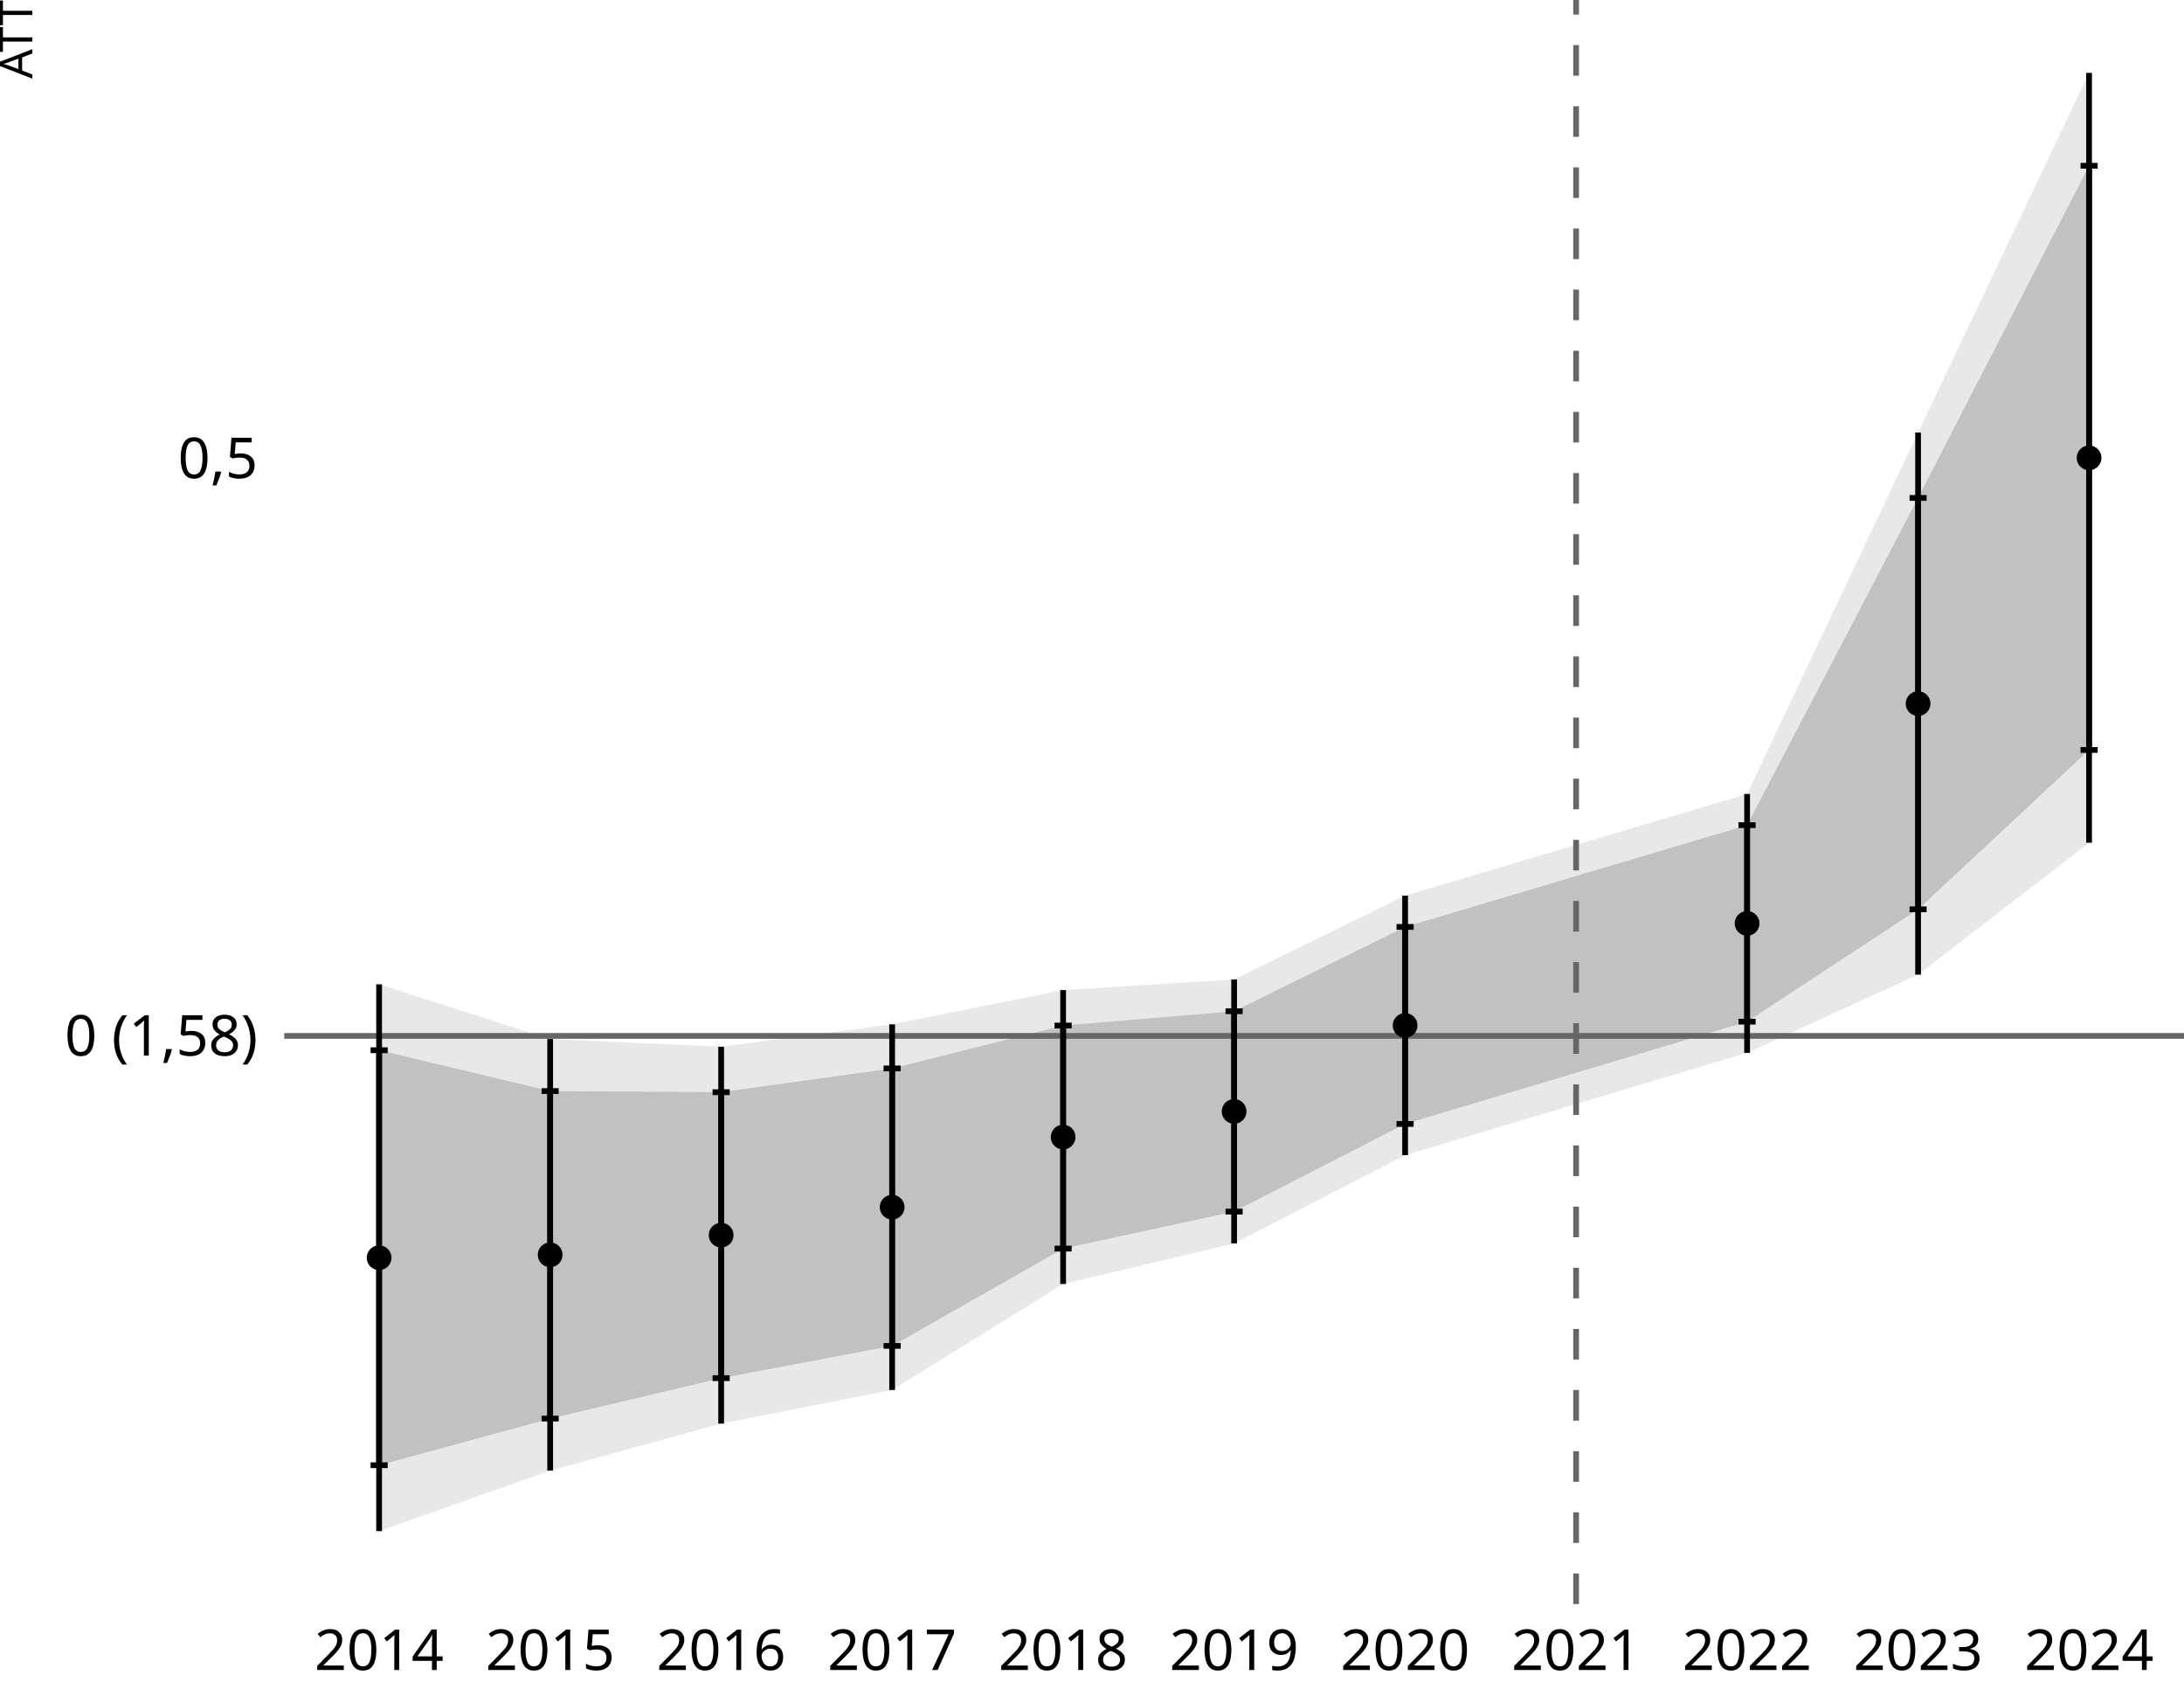
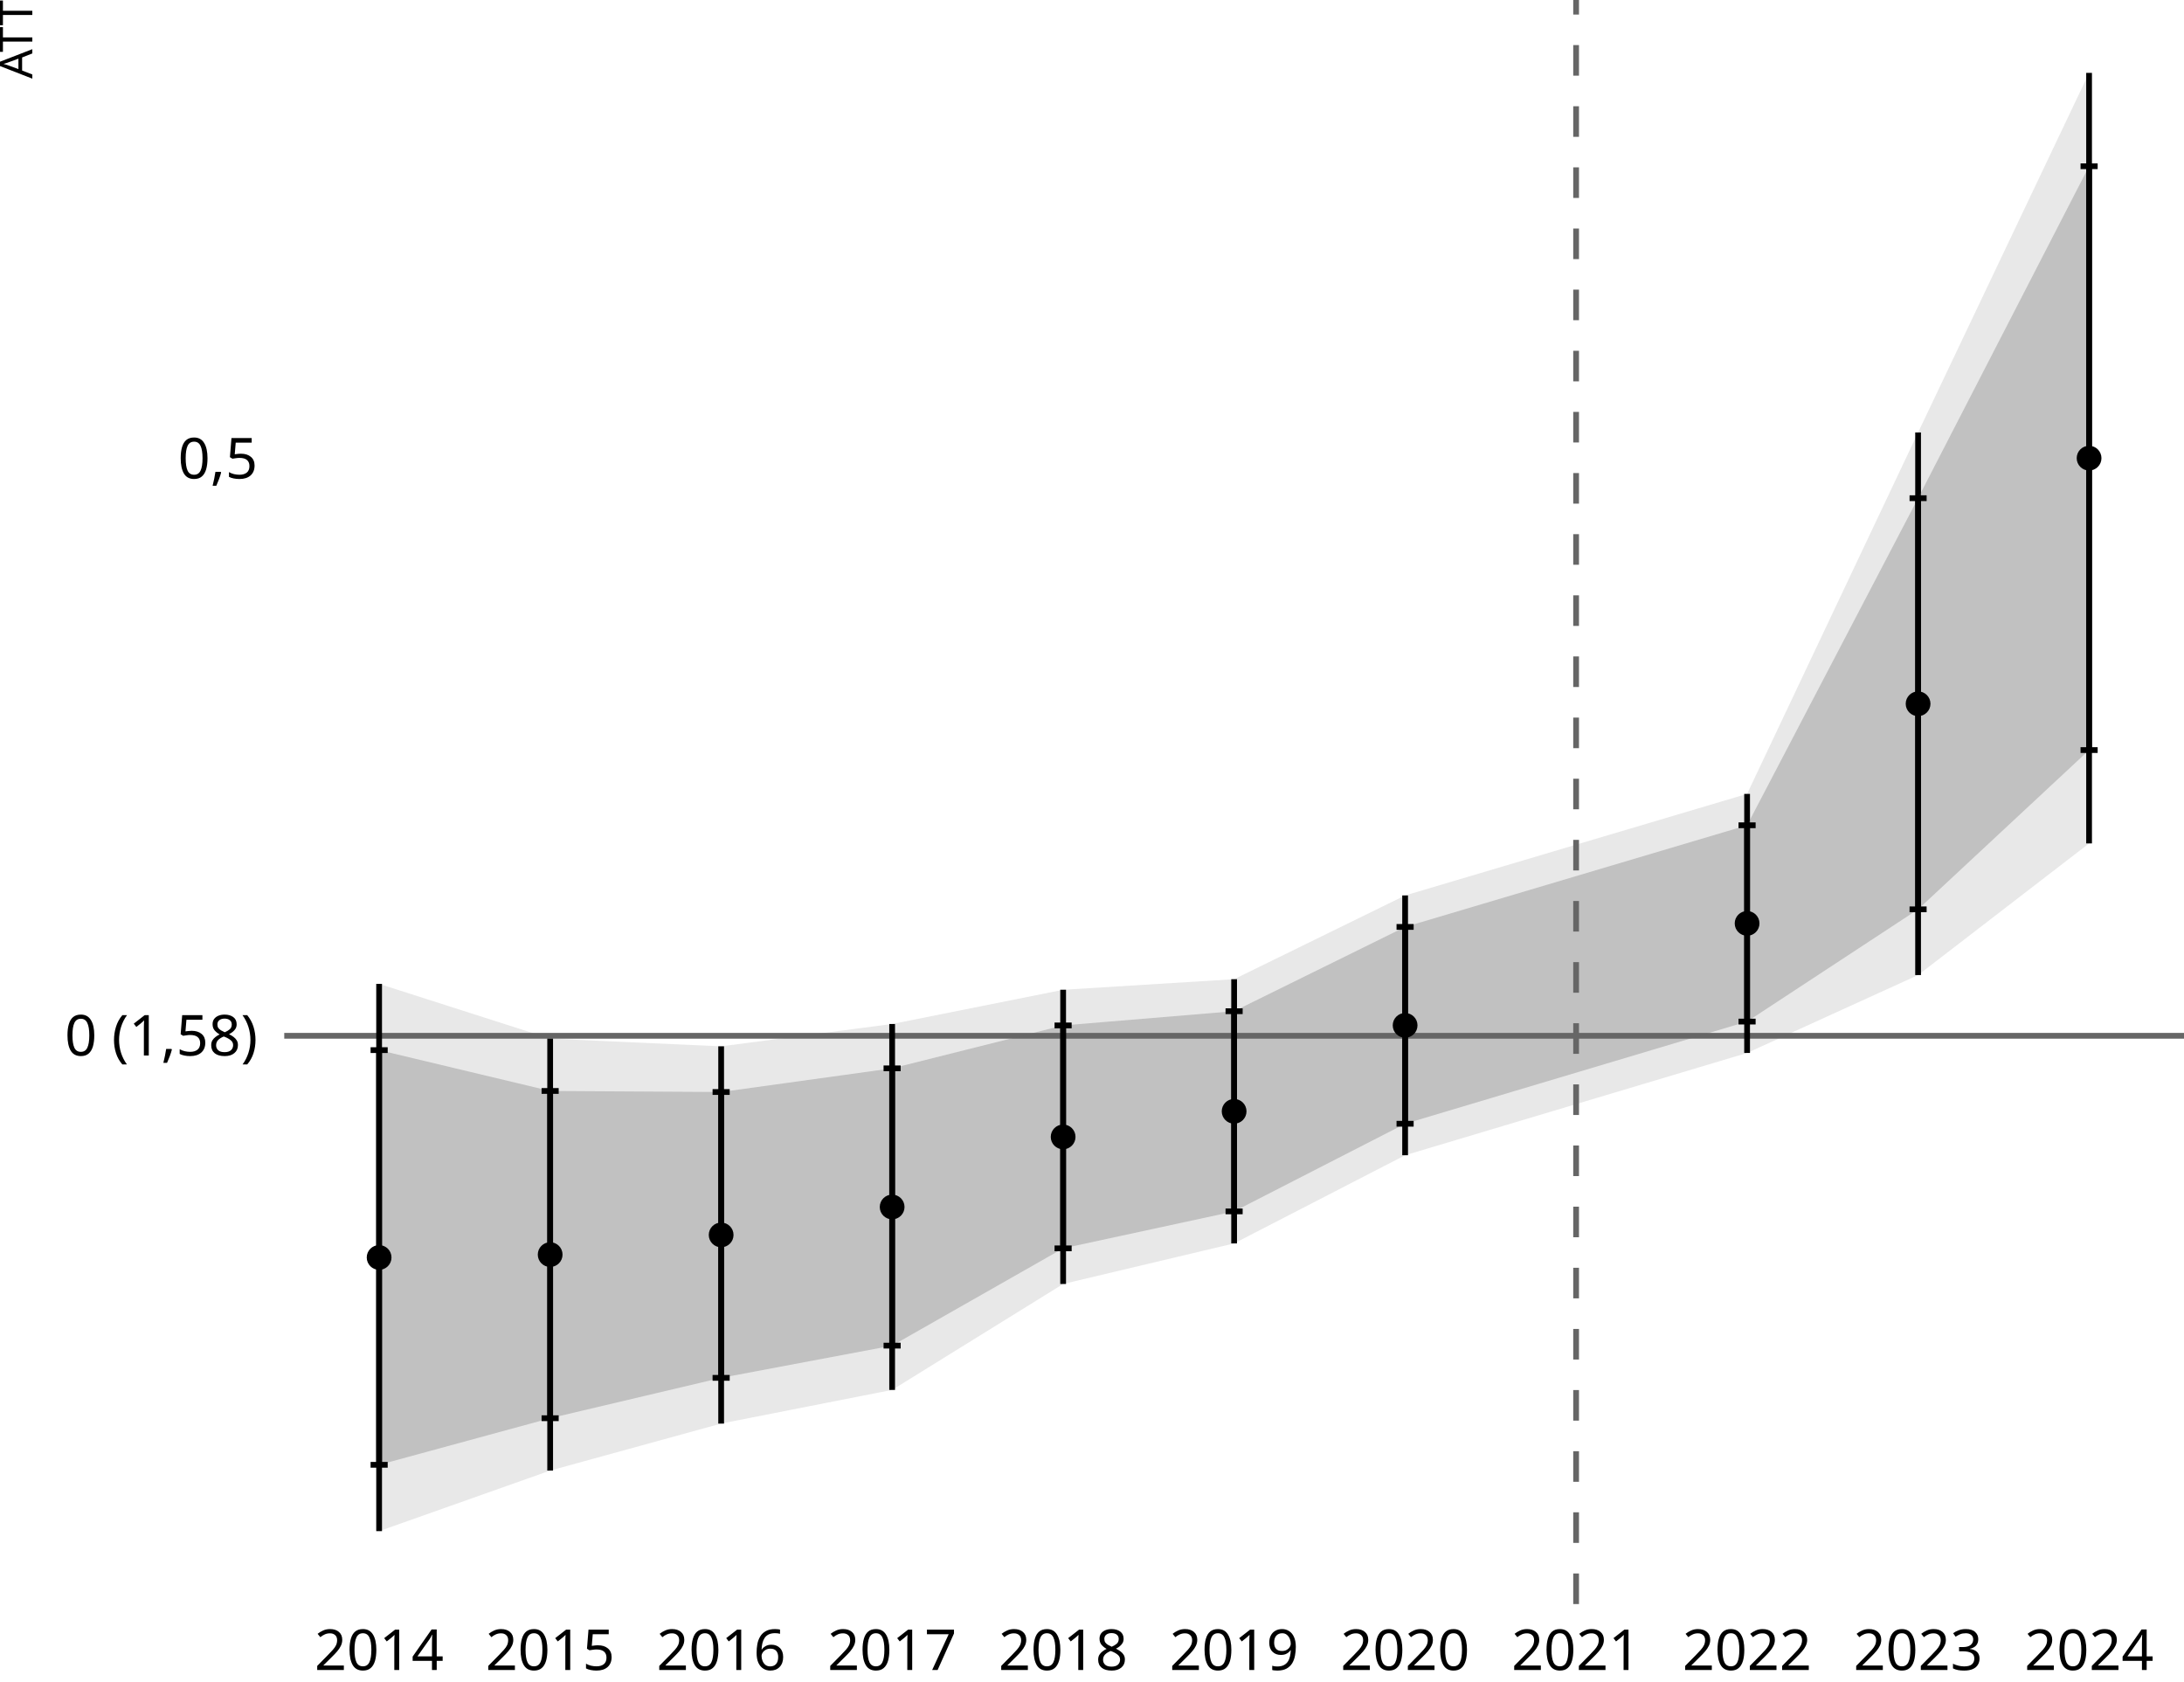
<svg xmlns="http://www.w3.org/2000/svg" width="425.20pt" height="327.40pt" viewBox="0 0 425.20 327.40">
  <g class="svglite">
    <defs>
      <style type="text/css">
    .svglite line, .svglite polyline, .svglite polygon, .svglite path, .svglite rect, .svglite circle {
      fill: none;
      stroke: #000000;
      stroke-linecap: round;
      stroke-linejoin: round;
      stroke-miterlimit: 10.00;
    }
    .svglite text {
      white-space: pre;
    }
    .svglite g.glyphgroup path {
      fill: inherit;
      stroke: none;
    }
  </style>
    </defs>
    <rect width="100%" height="100%" style="stroke: none; fill: #FFFFFF;" />
    <defs>
      <clipPath id="cpMC4wMHw0MjUuMjB8MC4wMHwzMjcuNDA=">
        <rect x="0.00" y="0.00" width="425.20" height="327.40" />
      </clipPath>
    </defs>
    <g clip-path="url(#cpMC4wMHw0MjUuMjB8MC4wMHwzMjcuNDA=)">
      <rect x="0" y="0.00" width="425.20" height="327.40" style="stroke-width: 1.12; stroke: none; fill: #FFFFFF;" />
    </g>
    <defs>
      <clipPath id="cpNTUuMzR8NDI1LjIwfDAuMDB8MzEyLjIz">
        <rect x="55.34" y="0.00" width="369.86" height="312.23" />
      </clipPath>
    </defs>
    <g clip-path="url(#cpNTUuMzR8NDI1LjIwfDAuMDB8MzEyLjIz)">
-       <line x1="55.34" y1="201.64" x2="425.20" y2="201.64" style="stroke-width: 1.12; stroke: #666666; stroke-linecap: butt;" />
+       <line x1="55.34" y1="201.62" x2="425.20" y2="201.62" style="stroke-width: 1.12; stroke: #666666; stroke-linecap: butt;" />
      <line x1="306.85" y1="312.23" x2="306.85" y2="0.00" style="stroke-width: 1.12; stroke: #666666; stroke-dasharray: 5.95,5.95; stroke-linecap: butt;" />
-       <polygon points="73.81,191.60 107.11,202.25 140.40,203.74 173.69,199.39 206.98,192.72 240.27,190.65 273.56,174.34 340.14,154.55 373.43,84.19 406.72,14.19 406.72,164.04 373.43,189.72 340.14,204.93 273.56,224.86 240.27,242.04 206.98,249.93 173.69,270.56 140.40,277.11 107.11,286.26 73.81,298.04 " style="stroke-width: 0.00; stroke: none; stroke-linecap: butt; fill: #666666; fill-opacity: 0.15;" />
-       <polyline points="73.81,191.60 107.11,202.25 140.40,203.74 173.69,199.39 206.98,192.72 240.27,190.65 273.56,174.34 340.14,154.55 373.43,84.19 406.72,14.19 " style="stroke-width: 1.12; stroke: none; stroke-linecap: butt;" />
-       <polyline points="406.72,164.04 373.43,189.72 340.14,204.93 273.56,224.86 240.27,242.04 206.98,249.93 173.69,270.56 140.40,277.11 107.11,286.26 73.81,298.04 " style="stroke-width: 1.12; stroke: none; stroke-linecap: butt;" />
-       <polyline points="73.81,191.60 73.81,191.60 " style="stroke-width: 1.12; stroke-linecap: butt;" />
-       <polyline points="73.81,191.60 73.81,298.04 " style="stroke-width: 1.12; stroke-linecap: butt;" />
+       <polygon points="73.81,191.51 107.11,202.17 140.40,203.67 173.69,199.32 206.98,192.66 240.27,190.60 273.56,174.30 340.14,154.53 373.43,84.18 406.72,14.19 406.72,164.17 373.43,189.80 340.14,204.96 273.56,224.87 240.27,242.03 206.98,249.93 173.69,270.55 140.40,277.10 107.11,286.25 73.81,298.04 " style="stroke-width: 0.00; stroke: none; stroke-linecap: butt; fill: #666666; fill-opacity: 0.15;" />
+       <polyline points="73.81,191.51 107.11,202.17 140.40,203.67 173.69,199.32 206.98,192.66 240.27,190.60 273.56,174.30 340.14,154.53 373.43,84.18 406.72,14.19 " style="stroke-width: 1.12; stroke: none; stroke-linecap: butt;" />
+       <polyline points="406.72,164.17 373.43,189.80 340.14,204.96 273.56,224.87 240.27,242.03 206.98,249.93 173.69,270.55 140.40,277.10 107.11,286.25 73.81,298.04 " style="stroke-width: 1.12; stroke: none; stroke-linecap: butt;" />
+       <polyline points="73.81,191.51 73.81,191.51 " style="stroke-width: 1.12; stroke-linecap: butt;" />
+       <polyline points="73.81,191.51 73.81,298.04 " style="stroke-width: 1.12; stroke-linecap: butt;" />
      <polyline points="73.81,298.04 73.81,298.04 " style="stroke-width: 1.12; stroke-linecap: butt;" />
-       <polyline points="107.11,202.25 107.11,202.25 " style="stroke-width: 1.12; stroke-linecap: butt;" />
-       <polyline points="107.11,202.25 107.11,286.26 " style="stroke-width: 1.12; stroke-linecap: butt;" />
-       <polyline points="107.11,286.26 107.11,286.26 " style="stroke-width: 1.12; stroke-linecap: butt;" />
-       <polyline points="140.40,203.74 140.40,203.74 " style="stroke-width: 1.12; stroke-linecap: butt;" />
-       <polyline points="140.40,203.74 140.40,277.11 " style="stroke-width: 1.12; stroke-linecap: butt;" />
-       <polyline points="140.40,277.11 140.40,277.11 " style="stroke-width: 1.12; stroke-linecap: butt;" />
-       <polyline points="173.69,199.39 173.69,199.39 " style="stroke-width: 1.12; stroke-linecap: butt;" />
-       <polyline points="173.69,199.39 173.69,270.56 " style="stroke-width: 1.12; stroke-linecap: butt;" />
-       <polyline points="173.69,270.56 173.69,270.56 " style="stroke-width: 1.12; stroke-linecap: butt;" />
-       <polyline points="206.98,192.72 206.98,192.72 " style="stroke-width: 1.12; stroke-linecap: butt;" />
-       <polyline points="206.98,192.72 206.98,249.93 " style="stroke-width: 1.12; stroke-linecap: butt;" />
+       <polyline points="107.11,202.17 107.11,202.17 " style="stroke-width: 1.12; stroke-linecap: butt;" />
+       <polyline points="107.11,202.17 107.11,286.25 " style="stroke-width: 1.12; stroke-linecap: butt;" />
+       <polyline points="107.11,286.25 107.11,286.25 " style="stroke-width: 1.12; stroke-linecap: butt;" />
+       <polyline points="140.40,203.67 140.40,203.67 " style="stroke-width: 1.12; stroke-linecap: butt;" />
+       <polyline points="140.40,203.67 140.40,277.10 " style="stroke-width: 1.12; stroke-linecap: butt;" />
+       <polyline points="140.40,277.10 140.40,277.10 " style="stroke-width: 1.12; stroke-linecap: butt;" />
+       <polyline points="173.69,199.32 173.69,199.32 " style="stroke-width: 1.12; stroke-linecap: butt;" />
+       <polyline points="173.69,199.32 173.69,270.55 " style="stroke-width: 1.12; stroke-linecap: butt;" />
+       <polyline points="173.69,270.55 173.69,270.55 " style="stroke-width: 1.12; stroke-linecap: butt;" />
+       <polyline points="206.98,192.66 206.98,192.66 " style="stroke-width: 1.12; stroke-linecap: butt;" />
+       <polyline points="206.98,192.66 206.98,249.93 " style="stroke-width: 1.12; stroke-linecap: butt;" />
      <polyline points="206.98,249.93 206.98,249.93 " style="stroke-width: 1.12; stroke-linecap: butt;" />
-       <polyline points="240.27,190.65 240.27,190.65 " style="stroke-width: 1.12; stroke-linecap: butt;" />
-       <polyline points="240.27,190.65 240.27,242.04 " style="stroke-width: 1.12; stroke-linecap: butt;" />
-       <polyline points="240.27,242.04 240.27,242.04 " style="stroke-width: 1.12; stroke-linecap: butt;" />
-       <polyline points="273.56,174.34 273.56,174.34 " style="stroke-width: 1.12; stroke-linecap: butt;" />
-       <polyline points="273.56,174.34 273.56,224.86 " style="stroke-width: 1.12; stroke-linecap: butt;" />
-       <polyline points="273.56,224.86 273.56,224.86 " style="stroke-width: 1.12; stroke-linecap: butt;" />
-       <polyline points="340.14,154.55 340.14,154.55 " style="stroke-width: 1.12; stroke-linecap: butt;" />
-       <polyline points="340.14,154.55 340.14,204.93 " style="stroke-width: 1.12; stroke-linecap: butt;" />
-       <polyline points="340.14,204.93 340.14,204.93 " style="stroke-width: 1.12; stroke-linecap: butt;" />
-       <polyline points="373.43,84.19 373.43,84.19 " style="stroke-width: 1.12; stroke-linecap: butt;" />
-       <polyline points="373.43,84.19 373.43,189.72 " style="stroke-width: 1.12; stroke-linecap: butt;" />
-       <polyline points="373.43,189.72 373.43,189.72 " style="stroke-width: 1.12; stroke-linecap: butt;" />
+       <polyline points="240.27,190.60 240.27,190.60 " style="stroke-width: 1.12; stroke-linecap: butt;" />
+       <polyline points="240.27,190.60 240.27,242.03 " style="stroke-width: 1.12; stroke-linecap: butt;" />
+       <polyline points="240.27,242.03 240.27,242.03 " style="stroke-width: 1.12; stroke-linecap: butt;" />
+       <polyline points="273.56,174.30 273.56,174.30 " style="stroke-width: 1.12; stroke-linecap: butt;" />
+       <polyline points="273.56,174.30 273.56,224.87 " style="stroke-width: 1.12; stroke-linecap: butt;" />
+       <polyline points="273.56,224.87 273.56,224.87 " style="stroke-width: 1.12; stroke-linecap: butt;" />
+       <polyline points="340.14,154.53 340.14,154.53 " style="stroke-width: 1.12; stroke-linecap: butt;" />
+       <polyline points="340.14,154.53 340.14,204.96 " style="stroke-width: 1.12; stroke-linecap: butt;" />
+       <polyline points="340.14,204.96 340.14,204.96 " style="stroke-width: 1.12; stroke-linecap: butt;" />
+       <polyline points="373.43,84.18 373.43,84.18 " style="stroke-width: 1.12; stroke-linecap: butt;" />
+       <polyline points="373.43,84.18 373.43,189.80 " style="stroke-width: 1.12; stroke-linecap: butt;" />
+       <polyline points="373.43,189.80 373.43,189.80 " style="stroke-width: 1.12; stroke-linecap: butt;" />
      <polyline points="406.72,14.19 406.72,14.19 " style="stroke-width: 1.12; stroke-linecap: butt;" />
-       <polyline points="406.72,14.19 406.72,164.04 " style="stroke-width: 1.12; stroke-linecap: butt;" />
-       <polyline points="406.72,164.04 406.72,164.04 " style="stroke-width: 1.12; stroke-linecap: butt;" />
-       <polygon points="73.81,204.43 107.11,212.38 140.40,212.59 173.69,207.97 206.98,199.62 240.27,196.84 273.56,180.43 340.14,160.62 373.43,96.92 406.72,32.26 406.72,145.98 373.43,177.00 340.14,198.86 273.56,218.77 240.27,235.84 206.98,243.04 173.69,261.98 140.40,268.26 107.11,276.13 73.81,285.21 " style="stroke-width: 0.00; stroke: none; stroke-linecap: butt; fill: #666666; fill-opacity: 0.30;" />
-       <polyline points="73.81,204.43 107.11,212.38 140.40,212.59 173.69,207.97 206.98,199.62 240.27,196.84 273.56,180.43 340.14,160.62 373.43,96.92 406.72,32.26 " style="stroke-width: 1.12; stroke: none; stroke-linecap: butt;" />
-       <polyline points="406.72,145.98 373.43,177.00 340.14,198.86 273.56,218.77 240.27,235.84 206.98,243.04 173.69,261.98 140.40,268.26 107.11,276.13 73.81,285.21 " style="stroke-width: 1.12; stroke: none; stroke-linecap: butt;" />
-       <polyline points="72.15,204.43 75.48,204.43 " style="stroke-width: 1.12; stroke-linecap: butt;" />
-       <polyline points="73.81,204.43 73.81,285.21 " style="stroke-width: 1.12; stroke-linecap: butt;" />
-       <polyline points="72.15,285.21 75.48,285.21 " style="stroke-width: 1.12; stroke-linecap: butt;" />
-       <polyline points="105.44,212.38 108.77,212.38 " style="stroke-width: 1.12; stroke-linecap: butt;" />
-       <polyline points="107.11,212.38 107.11,276.13 " style="stroke-width: 1.12; stroke-linecap: butt;" />
-       <polyline points="105.44,276.13 108.77,276.13 " style="stroke-width: 1.12; stroke-linecap: butt;" />
-       <polyline points="138.73,212.59 142.06,212.59 " style="stroke-width: 1.12; stroke-linecap: butt;" />
-       <polyline points="140.40,212.59 140.40,268.26 " style="stroke-width: 1.12; stroke-linecap: butt;" />
-       <polyline points="138.73,268.26 142.06,268.26 " style="stroke-width: 1.12; stroke-linecap: butt;" />
-       <polyline points="172.02,207.97 175.35,207.97 " style="stroke-width: 1.12; stroke-linecap: butt;" />
-       <polyline points="173.69,207.97 173.69,261.98 " style="stroke-width: 1.12; stroke-linecap: butt;" />
-       <polyline points="172.02,261.98 175.35,261.98 " style="stroke-width: 1.12; stroke-linecap: butt;" />
-       <polyline points="205.31,199.62 208.64,199.62 " style="stroke-width: 1.12; stroke-linecap: butt;" />
-       <polyline points="206.98,199.62 206.98,243.04 " style="stroke-width: 1.12; stroke-linecap: butt;" />
-       <polyline points="205.31,243.04 208.64,243.04 " style="stroke-width: 1.12; stroke-linecap: butt;" />
-       <polyline points="238.60,196.84 241.93,196.84 " style="stroke-width: 1.12; stroke-linecap: butt;" />
-       <polyline points="240.27,196.84 240.27,235.84 " style="stroke-width: 1.12; stroke-linecap: butt;" />
-       <polyline points="238.60,235.84 241.93,235.84 " style="stroke-width: 1.12; stroke-linecap: butt;" />
+       <polyline points="406.72,14.19 406.72,164.17 " style="stroke-width: 1.12; stroke-linecap: butt;" />
+       <polyline points="406.72,164.17 406.72,164.17 " style="stroke-width: 1.12; stroke-linecap: butt;" />
+       <polygon points="73.81,204.41 107.11,212.36 140.40,212.56 173.69,207.95 206.98,199.60 240.27,196.83 273.56,180.43 340.14,160.64 373.43,96.97 406.72,32.36 406.72,146.00 373.43,177.00 340.14,198.85 273.56,218.74 240.27,235.80 206.98,242.99 173.69,261.93 140.40,268.20 107.11,276.06 73.81,285.13 " style="stroke-width: 0.00; stroke: none; stroke-linecap: butt; fill: #666666; fill-opacity: 0.30;" />
+       <polyline points="73.81,204.41 107.11,212.36 140.40,212.56 173.69,207.95 206.98,199.60 240.27,196.83 273.56,180.43 340.14,160.64 373.43,96.97 406.72,32.36 " style="stroke-width: 1.12; stroke: none; stroke-linecap: butt;" />
+       <polyline points="406.72,146.00 373.43,177.00 340.14,198.85 273.56,218.74 240.27,235.80 206.98,242.99 173.69,261.93 140.40,268.20 107.11,276.06 73.81,285.13 " style="stroke-width: 1.12; stroke: none; stroke-linecap: butt;" />
+       <polyline points="72.15,204.41 75.48,204.41 " style="stroke-width: 1.12; stroke-linecap: butt;" />
+       <polyline points="73.81,204.41 73.81,285.13 " style="stroke-width: 1.12; stroke-linecap: butt;" />
+       <polyline points="72.15,285.13 75.48,285.13 " style="stroke-width: 1.12; stroke-linecap: butt;" />
+       <polyline points="105.44,212.36 108.77,212.36 " style="stroke-width: 1.12; stroke-linecap: butt;" />
+       <polyline points="107.11,212.36 107.11,276.06 " style="stroke-width: 1.12; stroke-linecap: butt;" />
+       <polyline points="105.44,276.06 108.77,276.06 " style="stroke-width: 1.12; stroke-linecap: butt;" />
+       <polyline points="138.73,212.56 142.06,212.56 " style="stroke-width: 1.12; stroke-linecap: butt;" />
+       <polyline points="140.40,212.56 140.40,268.20 " style="stroke-width: 1.12; stroke-linecap: butt;" />
+       <polyline points="138.73,268.20 142.06,268.20 " style="stroke-width: 1.12; stroke-linecap: butt;" />
+       <polyline points="172.02,207.95 175.35,207.95 " style="stroke-width: 1.12; stroke-linecap: butt;" />
+       <polyline points="173.69,207.95 173.69,261.93 " style="stroke-width: 1.12; stroke-linecap: butt;" />
+       <polyline points="172.02,261.93 175.35,261.93 " style="stroke-width: 1.12; stroke-linecap: butt;" />
+       <polyline points="205.31,199.60 208.64,199.60 " style="stroke-width: 1.12; stroke-linecap: butt;" />
+       <polyline points="206.98,199.60 206.98,242.99 " style="stroke-width: 1.12; stroke-linecap: butt;" />
+       <polyline points="205.31,242.99 208.64,242.99 " style="stroke-width: 1.12; stroke-linecap: butt;" />
+       <polyline points="238.60,196.83 241.93,196.83 " style="stroke-width: 1.12; stroke-linecap: butt;" />
+       <polyline points="240.27,196.83 240.27,235.80 " style="stroke-width: 1.12; stroke-linecap: butt;" />
+       <polyline points="238.60,235.80 241.93,235.80 " style="stroke-width: 1.12; stroke-linecap: butt;" />
      <polyline points="271.89,180.43 275.22,180.43 " style="stroke-width: 1.12; stroke-linecap: butt;" />
-       <polyline points="273.56,180.43 273.56,218.77 " style="stroke-width: 1.12; stroke-linecap: butt;" />
-       <polyline points="271.89,218.77 275.22,218.77 " style="stroke-width: 1.12; stroke-linecap: butt;" />
-       <polyline points="338.47,160.62 341.80,160.62 " style="stroke-width: 1.12; stroke-linecap: butt;" />
-       <polyline points="340.14,160.62 340.14,198.86 " style="stroke-width: 1.12; stroke-linecap: butt;" />
-       <polyline points="338.47,198.86 341.80,198.86 " style="stroke-width: 1.12; stroke-linecap: butt;" />
-       <polyline points="371.77,96.92 375.09,96.92 " style="stroke-width: 1.12; stroke-linecap: butt;" />
-       <polyline points="373.43,96.92 373.43,177.00 " style="stroke-width: 1.12; stroke-linecap: butt;" />
+       <polyline points="273.56,180.43 273.56,218.74 " style="stroke-width: 1.12; stroke-linecap: butt;" />
+       <polyline points="271.89,218.74 275.22,218.74 " style="stroke-width: 1.12; stroke-linecap: butt;" />
+       <polyline points="338.47,160.64 341.80,160.64 " style="stroke-width: 1.12; stroke-linecap: butt;" />
+       <polyline points="340.14,160.64 340.14,198.85 " style="stroke-width: 1.12; stroke-linecap: butt;" />
+       <polyline points="338.47,198.85 341.80,198.85 " style="stroke-width: 1.12; stroke-linecap: butt;" />
+       <polyline points="371.77,96.97 375.09,96.97 " style="stroke-width: 1.12; stroke-linecap: butt;" />
+       <polyline points="373.43,96.97 373.43,177.00 " style="stroke-width: 1.12; stroke-linecap: butt;" />
      <polyline points="371.77,177.00 375.09,177.00 " style="stroke-width: 1.12; stroke-linecap: butt;" />
-       <polyline points="405.06,32.26 408.39,32.26 " style="stroke-width: 1.12; stroke-linecap: butt;" />
-       <polyline points="406.72,32.26 406.72,145.98 " style="stroke-width: 1.12; stroke-linecap: butt;" />
-       <polyline points="405.06,145.98 408.39,145.98 " style="stroke-width: 1.12; stroke-linecap: butt;" />
-       <circle cx="73.81" cy="244.82" r="2.04" style="stroke-width: 0.74; fill: #000000;" />
-       <circle cx="107.11" cy="244.25" r="2.04" style="stroke-width: 0.74; fill: #000000;" />
-       <circle cx="140.40" cy="240.42" r="2.04" style="stroke-width: 0.74; fill: #000000;" />
-       <circle cx="173.69" cy="234.98" r="2.04" style="stroke-width: 0.74; fill: #000000;" />
-       <circle cx="206.98" cy="221.33" r="2.04" style="stroke-width: 0.74; fill: #000000;" />
-       <circle cx="240.27" cy="216.34" r="2.04" style="stroke-width: 0.74; fill: #000000;" />
-       <circle cx="273.56" cy="199.60" r="2.04" style="stroke-width: 0.74; fill: #000000;" />
+       <polyline points="405.06,32.36 408.39,32.36 " style="stroke-width: 1.12; stroke-linecap: butt;" />
+       <polyline points="406.72,32.36 406.72,146.00 " style="stroke-width: 1.12; stroke-linecap: butt;" />
+       <polyline points="405.06,146.00 408.39,146.00 " style="stroke-width: 1.12; stroke-linecap: butt;" />
+       <circle cx="73.81" cy="244.77" r="2.04" style="stroke-width: 0.74; fill: #000000;" />
+       <circle cx="107.11" cy="244.21" r="2.04" style="stroke-width: 0.74; fill: #000000;" />
+       <circle cx="140.40" cy="240.38" r="2.04" style="stroke-width: 0.74; fill: #000000;" />
+       <circle cx="173.69" cy="234.94" r="2.04" style="stroke-width: 0.74; fill: #000000;" />
+       <circle cx="206.98" cy="221.30" r="2.04" style="stroke-width: 0.74; fill: #000000;" />
+       <circle cx="240.27" cy="216.32" r="2.04" style="stroke-width: 0.74; fill: #000000;" />
+       <circle cx="273.56" cy="199.59" r="2.04" style="stroke-width: 0.74; fill: #000000;" />
      <circle cx="340.14" cy="179.74" r="2.04" style="stroke-width: 0.74; fill: #000000;" />
-       <circle cx="373.43" cy="136.96" r="2.04" style="stroke-width: 0.74; fill: #000000;" />
-       <circle cx="406.72" cy="89.12" r="2.04" style="stroke-width: 0.74; fill: #000000;" />
+       <circle cx="373.43" cy="136.99" r="2.04" style="stroke-width: 0.74; fill: #000000;" />
+       <circle cx="406.72" cy="89.18" r="2.04" style="stroke-width: 0.74; fill: #000000;" />
    </g>
    <g clip-path="url(#cpMC4wMHw0MjUuMjB8MC4wMHwzMjcuNDA=)">
-       <text x="50.18" y="205.48" text-anchor="end" style="font-size: 11.00px; font-family: &quot;IBM Plex Serif&quot;;" textLength="39.12px" lengthAdjust="spacingAndGlyphs">0 (1,58)</text>
-       <text x="50.18" y="93.07" text-anchor="end" style="font-size: 11.00px; font-family: &quot;IBM Plex Serif&quot;;" textLength="16.14px" lengthAdjust="spacingAndGlyphs">0,5</text>
+       <text x="50.18" y="205.46" text-anchor="end" style="font-size: 11.00px; font-family: &quot;IBM Plex Serif&quot;;" textLength="39.12px" lengthAdjust="spacingAndGlyphs">0 (1,58)</text>
+       <text x="50.18" y="93.13" text-anchor="end" style="font-size: 11.00px; font-family: &quot;IBM Plex Serif&quot;;" textLength="16.14px" lengthAdjust="spacingAndGlyphs">0,5</text>
      <text x="73.81" y="325.07" text-anchor="middle" style="font-size: 11.00px; font-family: &quot;IBM Plex Serif&quot;;" textLength="26.38px" lengthAdjust="spacingAndGlyphs">2014</text>
      <text x="107.11" y="325.07" text-anchor="middle" style="font-size: 11.00px; font-family: &quot;IBM Plex Serif&quot;;" textLength="26.38px" lengthAdjust="spacingAndGlyphs">2015</text>
      <text x="140.40" y="325.07" text-anchor="middle" style="font-size: 11.00px; font-family: &quot;IBM Plex Serif&quot;;" textLength="26.38px" lengthAdjust="spacingAndGlyphs">2016</text>
      <text x="173.69" y="325.07" text-anchor="middle" style="font-size: 11.00px; font-family: &quot;IBM Plex Serif&quot;;" textLength="26.38px" lengthAdjust="spacingAndGlyphs">2017</text>
      <text x="206.98" y="325.07" text-anchor="middle" style="font-size: 11.00px; font-family: &quot;IBM Plex Serif&quot;;" textLength="26.38px" lengthAdjust="spacingAndGlyphs">2018</text>
      <text x="240.27" y="325.07" text-anchor="middle" style="font-size: 11.00px; font-family: &quot;IBM Plex Serif&quot;;" textLength="26.38px" lengthAdjust="spacingAndGlyphs">2019</text>
      <text x="273.56" y="325.07" text-anchor="middle" style="font-size: 11.00px; font-family: &quot;IBM Plex Serif&quot;;" textLength="26.38px" lengthAdjust="spacingAndGlyphs">2020</text>
      <text x="306.85" y="325.07" text-anchor="middle" style="font-size: 11.00px; font-family: &quot;IBM Plex Serif&quot;;" textLength="26.38px" lengthAdjust="spacingAndGlyphs">2021</text>
      <text x="340.14" y="325.07" text-anchor="middle" style="font-size: 11.00px; font-family: &quot;IBM Plex Serif&quot;;" textLength="26.38px" lengthAdjust="spacingAndGlyphs">2022</text>
      <text x="373.43" y="325.07" text-anchor="middle" style="font-size: 11.00px; font-family: &quot;IBM Plex Serif&quot;;" textLength="26.38px" lengthAdjust="spacingAndGlyphs">2023</text>
      <text x="406.72" y="325.07" text-anchor="middle" style="font-size: 11.00px; font-family: &quot;IBM Plex Serif&quot;;" textLength="26.38px" lengthAdjust="spacingAndGlyphs">2024</text>
      <text transform="translate(6.29,0.00) rotate(-90)" text-anchor="end" style="font-size: 9.00px; font-family: &quot;IBM Plex Serif&quot;;" textLength="17.62px" lengthAdjust="spacingAndGlyphs">ATT</text>
    </g>
  </g>
</svg>
